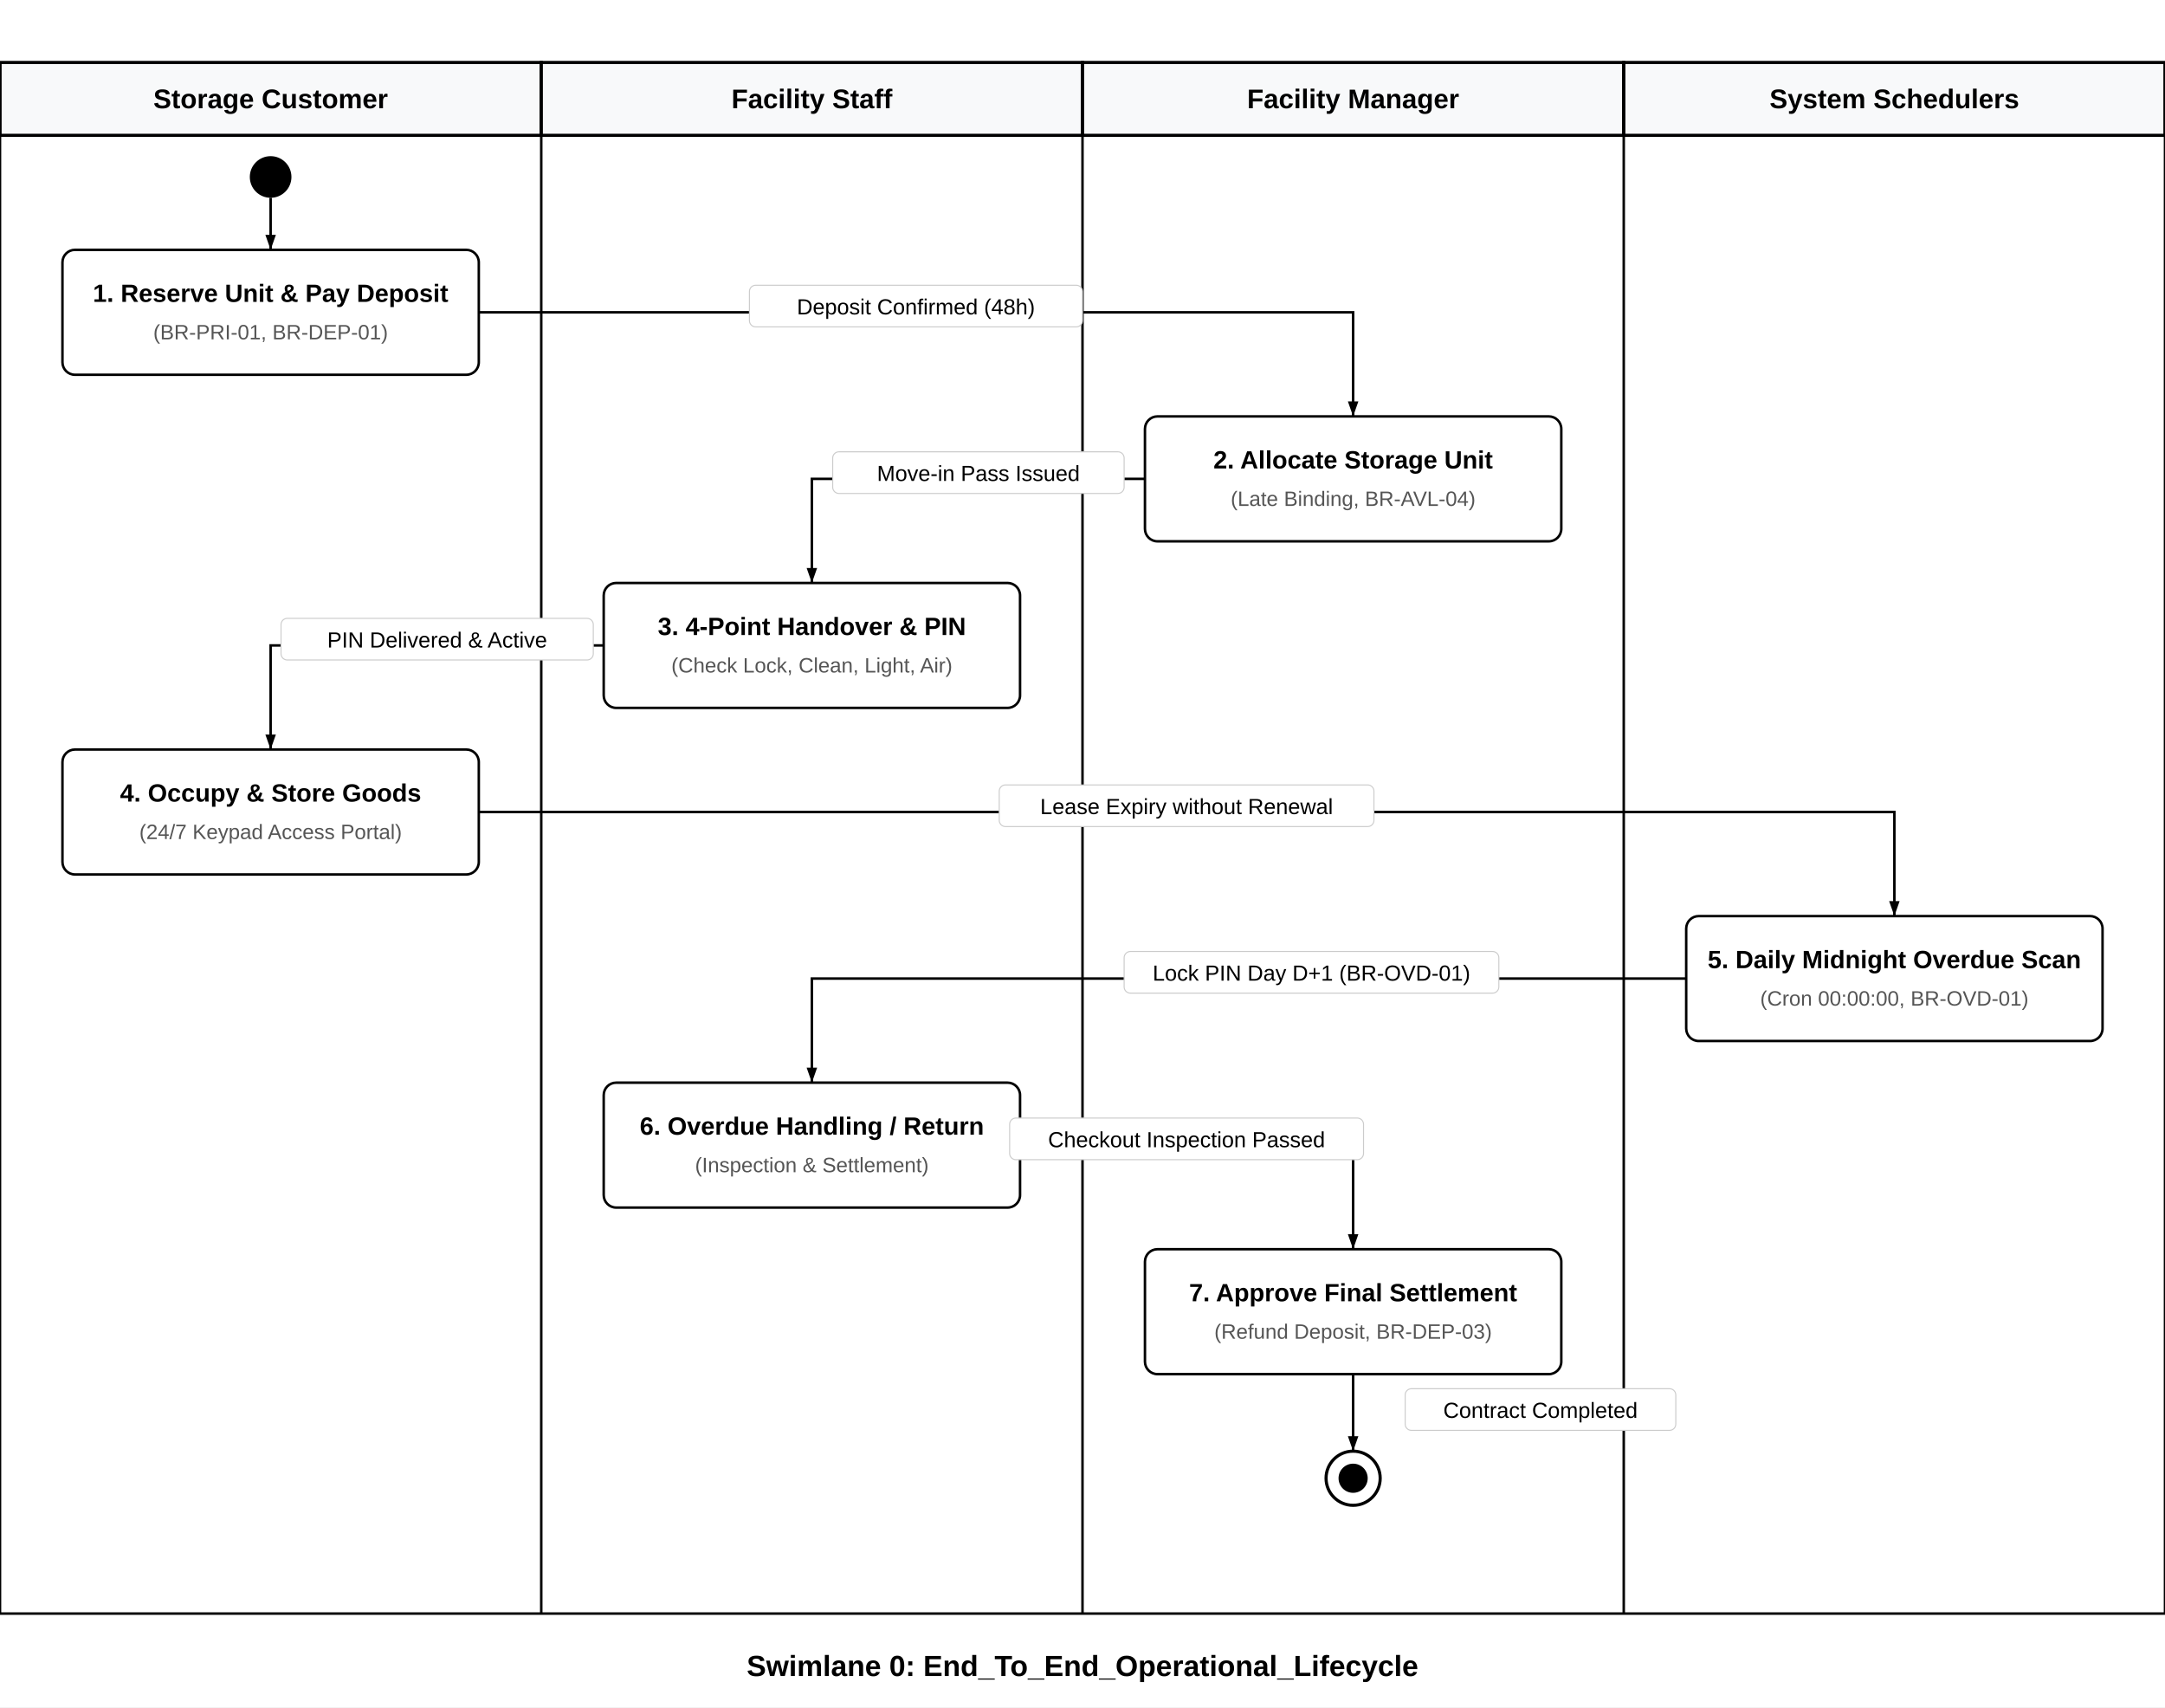
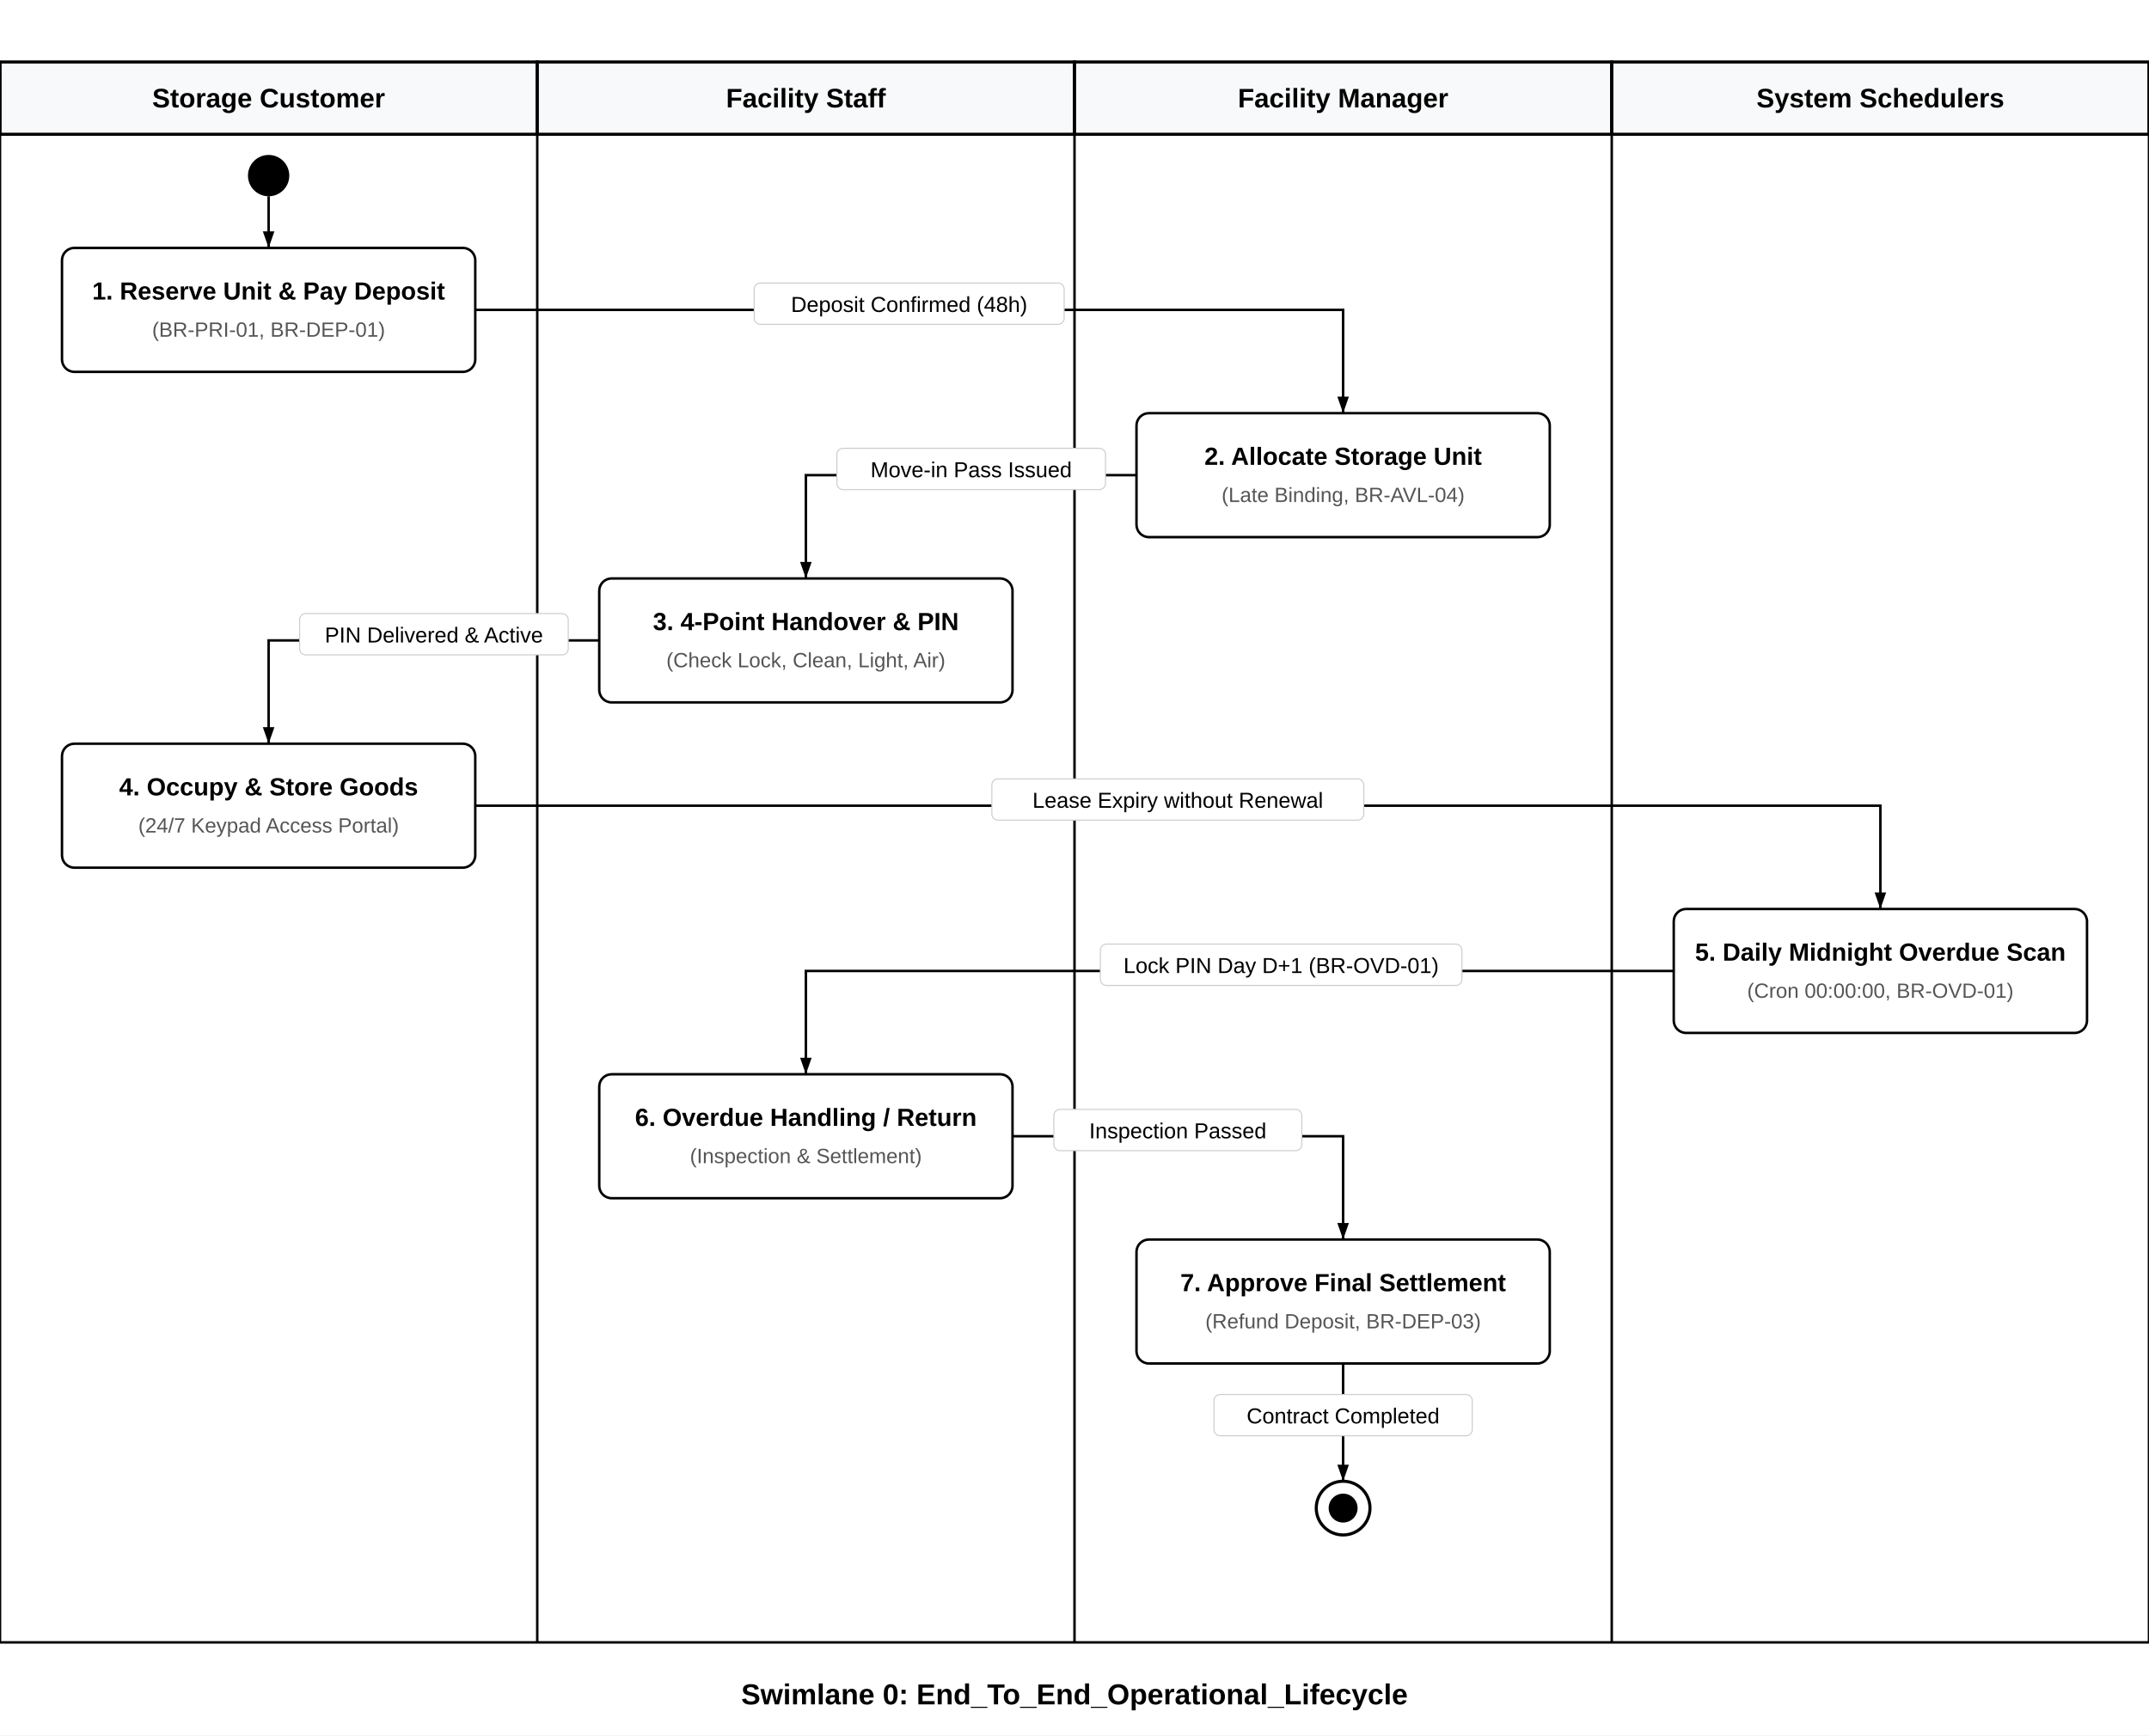
- <svg xmlns="http://www.w3.org/2000/svg" viewBox="0 0 1040 820" width="1040" height="820">
+ <svg xmlns="http://www.w3.org/2000/svg" viewBox="0 0 1040 840" width="1040" height="840">
  <style>
    .lane-title { font-family: Arial, sans-serif; font-size: 13px; font-weight: bold; text-anchor: middle; fill: #000000; }
    .act-title { font-family: Arial, sans-serif; font-size: 12px; font-weight: bold; text-anchor: middle; fill: #000000; }
    .act-desc { font-family: Arial, sans-serif; font-size: 10px; text-anchor: middle; fill: #555555; }
    .edge-label { font-family: Arial, sans-serif; font-size: 10.5px; fill: #000000; text-anchor: middle; }
    .caption { font-family: Arial, sans-serif; font-size: 14px; font-weight: bold; text-anchor: middle; fill: #000000; }
  </style>
  <defs>
-     <marker id="arrow" viewBox="0 0 10 10" refX="10" refY="5" markerWidth="6" markerHeight="6" orient="auto-start-reverse">
+     <marker id="arrow" viewBox="0 0 10 10" refX="10" refY="5" markerWidth="8" markerHeight="8" orient="auto" markerUnits="userSpaceOnUse">
      <path d="M 0 1.5 L 10 5 L 0 8.5 z" fill="#000000" />
    </marker>
  </defs>
-   <rect width="1040" height="820" fill="#ffffff" />
+   <rect width="1040" height="840" fill="#ffffff" />
  <rect x="0" y="30" width="260" height="35" stroke="#000000" stroke-width="1.5" fill="#f8f9fa" />
  <text x="130" y="52" class="lane-title">Storage Customer</text>
  <rect x="260" y="30" width="260" height="35" stroke="#000000" stroke-width="1.5" fill="#f8f9fa" />
  <text x="390" y="52" class="lane-title">Facility Staff</text>
  <rect x="520" y="30" width="260" height="35" stroke="#000000" stroke-width="1.5" fill="#f8f9fa" />
  <text x="650" y="52" class="lane-title">Facility Manager</text>
  <rect x="780" y="30" width="260" height="35" stroke="#000000" stroke-width="1.5" fill="#f8f9fa" />
  <text x="910" y="52" class="lane-title">System Schedulers</text>
-   <line x1="0" y1="30" x2="0" y2="775" stroke="#000000" stroke-width="1.2" />
-   <line x1="260" y1="30" x2="260" y2="775" stroke="#000000" stroke-width="1.2" />
-   <line x1="520" y1="30" x2="520" y2="775" stroke="#000000" stroke-width="1.2" />
-   <line x1="780" y1="30" x2="780" y2="775" stroke="#000000" stroke-width="1.2" />
-   <line x1="1040" y1="30" x2="1040" y2="775" stroke="#000000" stroke-width="1.2" />
-   <line x1="0" y1="775" x2="1040" y2="775" stroke="#000000" stroke-width="1.2" />
+   <line x1="0" y1="30" x2="0" y2="795" stroke="#000000" stroke-width="1.2" />
+   <line x1="260" y1="30" x2="260" y2="795" stroke="#000000" stroke-width="1.2" />
+   <line x1="520" y1="30" x2="520" y2="795" stroke="#000000" stroke-width="1.2" />
+   <line x1="780" y1="30" x2="780" y2="795" stroke="#000000" stroke-width="1.2" />
+   <line x1="1040" y1="30" x2="1040" y2="795" stroke="#000000" stroke-width="1.2" />
+   <line x1="0" y1="795" x2="1040" y2="795" stroke="#000000" stroke-width="1.2" />
  <circle cx="130" cy="85" r="10" fill="#000000" />
  <path d="M 130 95 L 130 120" stroke="#000000" stroke-width="1.2" fill="none" marker-end="url(#arrow)" />
  <rect x="30" y="120" width="200" height="60" rx="6" ry="6" stroke="#000000" stroke-width="1.2" fill="#ffffff" />
  <text x="130" y="145" class="act-title">1. Reserve Unit &amp; Pay Deposit</text>
  <text x="130" y="163" class="act-desc">(BR-PRI-01, BR-DEP-01)</text>
  <path d="M 230 150 L 650 150 L 650 200" stroke="#000000" stroke-width="1.2" fill="none" marker-end="url(#arrow)" />
-   <rect x="360" y="137" width="160" height="20" fill="#ffffff" stroke="#cccccc" stroke-width="0.5" rx="3" ry="3" />
+   <rect x="365" y="137" width="150" height="20" fill="#ffffff" stroke="#cccccc" stroke-width="0.5" rx="3" ry="3" />
  <text x="440" y="151" class="edge-label">Deposit Confirmed (48h)</text>
  <rect x="550" y="200" width="200" height="60" rx="6" ry="6" stroke="#000000" stroke-width="1.2" fill="#ffffff" />
  <text x="650" y="225" class="act-title">2. Allocate Storage Unit</text>
  <text x="650" y="243" class="act-desc">(Late Binding, BR-AVL-04)</text>
  <path d="M 550 230 L 390 230 L 390 280" stroke="#000000" stroke-width="1.2" fill="none" marker-end="url(#arrow)" />
-   <rect x="400" y="217" width="140" height="20" fill="#ffffff" stroke="#cccccc" stroke-width="0.5" rx="3" ry="3" />
+   <rect x="405" y="217" width="130" height="20" fill="#ffffff" stroke="#cccccc" stroke-width="0.5" rx="3" ry="3" />
  <text x="470" y="231" class="edge-label">Move-in Pass Issued</text>
  <rect x="290" y="280" width="200" height="60" rx="6" ry="6" stroke="#000000" stroke-width="1.2" fill="#ffffff" />
  <text x="390" y="305" class="act-title">3. 4-Point Handover &amp; PIN</text>
  <text x="390" y="323" class="act-desc">(Check Lock, Clean, Light, Air)</text>
  <path d="M 290 310 L 130 310 L 130 360" stroke="#000000" stroke-width="1.2" fill="none" marker-end="url(#arrow)" />
-   <rect x="135" y="297" width="150" height="20" fill="#ffffff" stroke="#cccccc" stroke-width="0.5" rx="3" ry="3" />
+   <rect x="145" y="297" width="130" height="20" fill="#ffffff" stroke="#cccccc" stroke-width="0.5" rx="3" ry="3" />
  <text x="210" y="311" class="edge-label">PIN Delivered &amp; Active</text>
  <rect x="30" y="360" width="200" height="60" rx="6" ry="6" stroke="#000000" stroke-width="1.2" fill="#ffffff" />
  <text x="130" y="385" class="act-title">4. Occupy &amp; Store Goods</text>
  <text x="130" y="403" class="act-desc">(24/7 Keypad Access Portal)</text>
  <path d="M 230 390 L 910 390 L 910 440" stroke="#000000" stroke-width="1.2" fill="none" marker-end="url(#arrow)" />
  <rect x="480" y="377" width="180" height="20" fill="#ffffff" stroke="#cccccc" stroke-width="0.5" rx="3" ry="3" />
  <text x="570" y="391" class="edge-label">Lease Expiry without Renewal</text>
  <rect x="810" y="440" width="200" height="60" rx="6" ry="6" stroke="#000000" stroke-width="1.2" fill="#ffffff" />
  <text x="910" y="465" class="act-title">5. Daily Midnight Overdue Scan</text>
  <text x="910" y="483" class="act-desc">(Cron 00:00:00, BR-OVD-01)</text>
  <path d="M 810 470 L 390 470 L 390 520" stroke="#000000" stroke-width="1.2" fill="none" marker-end="url(#arrow)" />
-   <rect x="540" y="457" width="180" height="20" fill="#ffffff" stroke="#cccccc" stroke-width="0.5" rx="3" ry="3" />
-   <text x="630" y="471" class="edge-label">Lock PIN Day D+1 (BR-OVD-01)</text>
+   <rect x="532.5" y="457" width="175" height="20" fill="#ffffff" stroke="#cccccc" stroke-width="0.5" rx="3" ry="3" />
+   <text x="620" y="471" class="edge-label">Lock PIN Day D+1 (BR-OVD-01)</text>
  <rect x="290" y="520" width="200" height="60" rx="6" ry="6" stroke="#000000" stroke-width="1.2" fill="#ffffff" />
  <text x="390" y="545" class="act-title">6. Overdue Handling / Return</text>
  <text x="390" y="563" class="act-desc">(Inspection &amp; Settlement)</text>
  <path d="M 490 550 L 650 550 L 650 600" stroke="#000000" stroke-width="1.2" fill="none" marker-end="url(#arrow)" />
-   <rect x="485" y="537" width="170" height="20" fill="#ffffff" stroke="#cccccc" stroke-width="0.5" rx="3" ry="3" />
-   <text x="570" y="551" class="edge-label">Checkout Inspection Passed</text>
+   <rect x="510" y="537" width="120" height="20" fill="#ffffff" stroke="#cccccc" stroke-width="0.5" rx="3" ry="3" />
+   <text x="570" y="551" class="edge-label">Inspection Passed</text>
  <rect x="550" y="600" width="200" height="60" rx="6" ry="6" stroke="#000000" stroke-width="1.2" fill="#ffffff" />
  <text x="650" y="625" class="act-title">7. Approve Final Settlement</text>
  <text x="650" y="643" class="act-desc">(Refund Deposit, BR-DEP-03)</text>
-   <circle cx="650" cy="710" r="13" stroke="#000000" stroke-width="1.5" fill="#ffffff" />
-   <circle cx="650" cy="710" r="7" fill="#000000" />
-   <path d="M 650 660 L 650 697" stroke="#000000" stroke-width="1.2" fill="none" marker-end="url(#arrow)" />
-   <rect x="675" y="667" width="130" height="20" fill="#ffffff" stroke="#cccccc" stroke-width="0.5" rx="3" ry="3" />
-   <text x="740" y="681" class="edge-label">Contract Completed</text>
-   <text x="520" y="805" class="caption">Swimlane 0: End_To_End_Operational_Lifecycle</text>
+   <circle cx="650" cy="730" r="13" stroke="#000000" stroke-width="1.5" fill="#ffffff" />
+   <circle cx="650" cy="730" r="7" fill="#000000" />
+   <path d="M 650 660 L 650 717" stroke="#000000" stroke-width="1.2" fill="none" marker-end="url(#arrow)" />
+   <rect x="587.5" y="675" width="125" height="20" fill="#ffffff" stroke="#cccccc" stroke-width="0.5" rx="3" ry="3" />
+   <text x="650" y="689" class="edge-label">Contract Completed</text>
+   <text x="520" y="825" class="caption">Swimlane 0: End_To_End_Operational_Lifecycle</text>
</svg>
